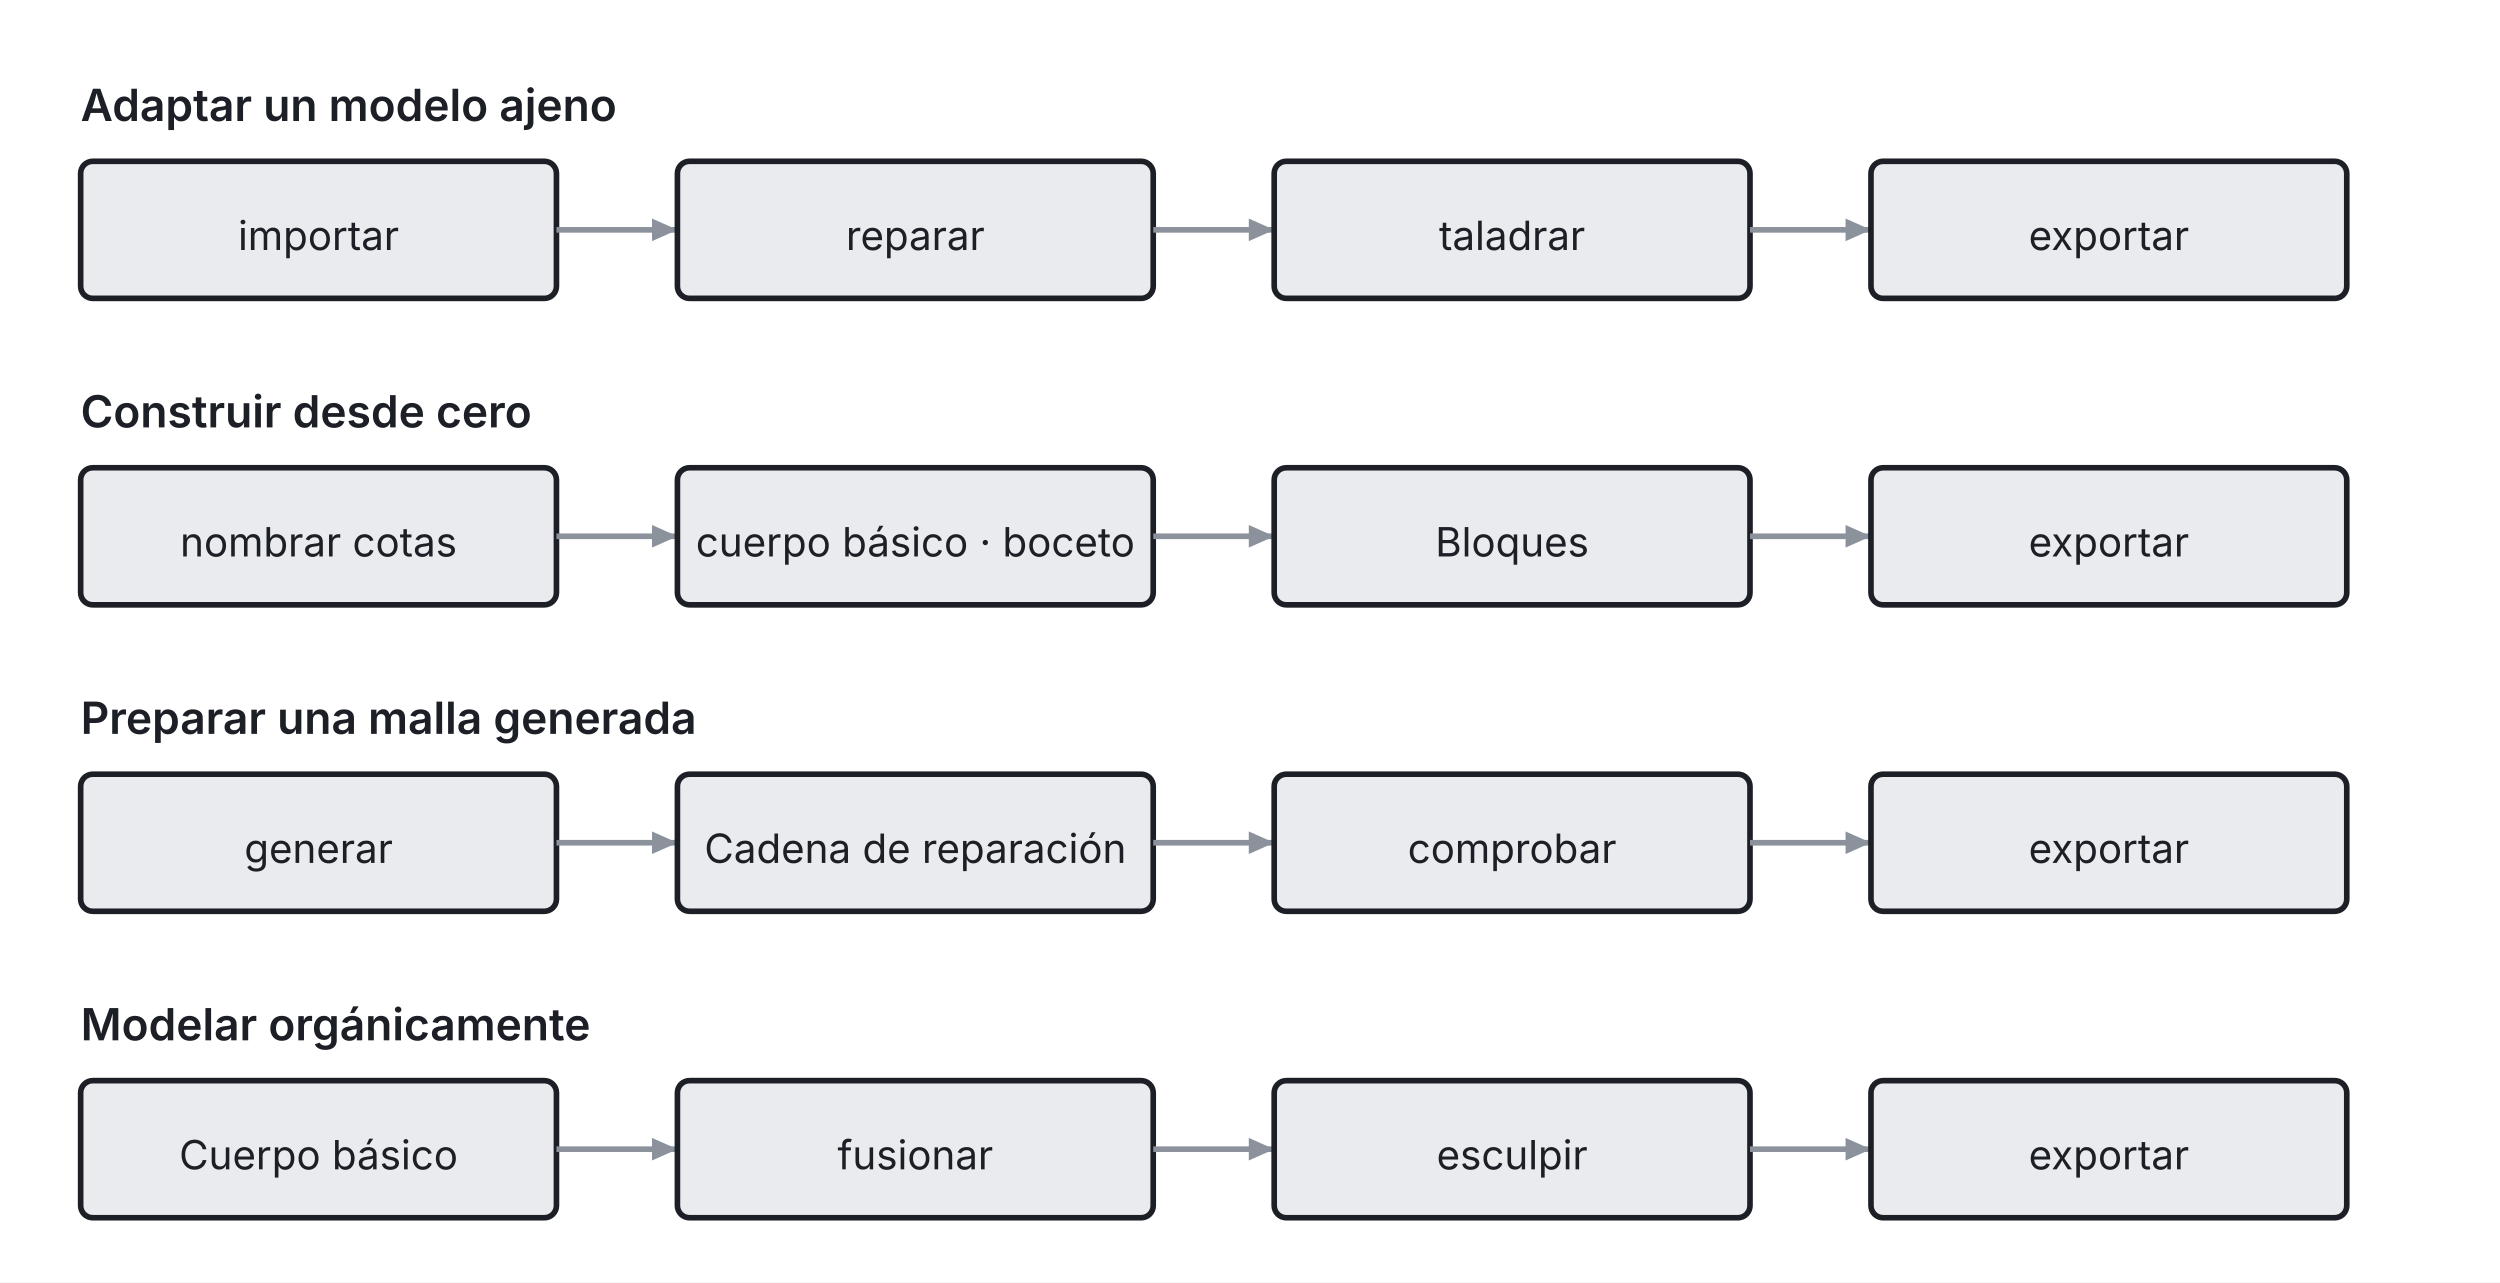
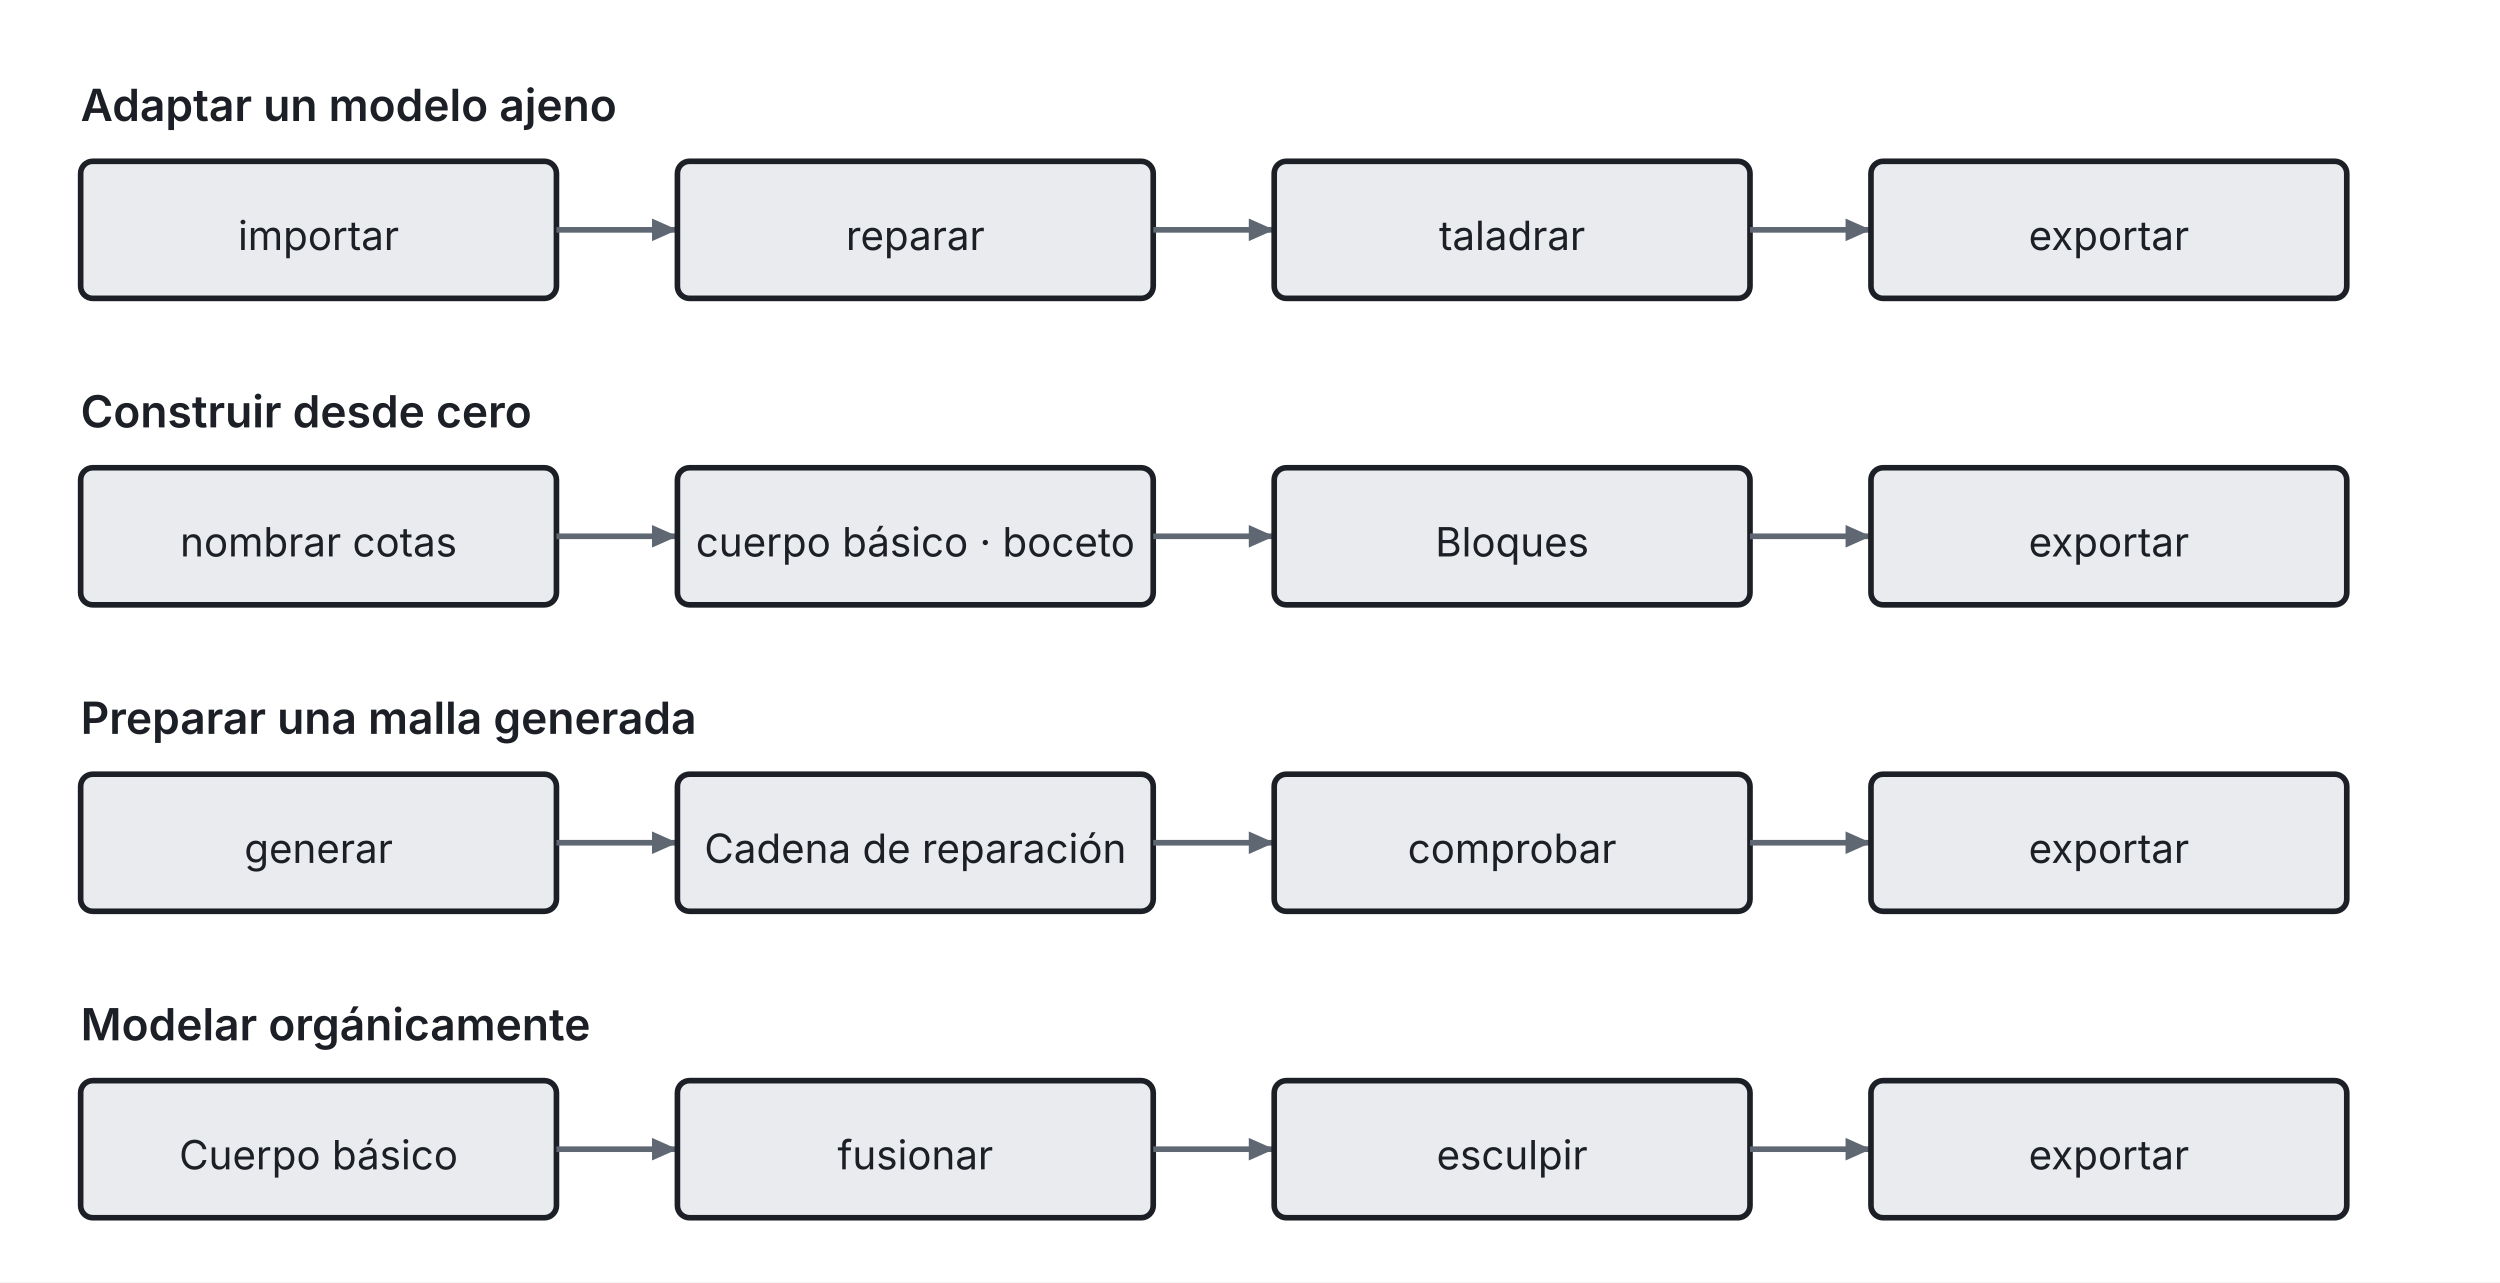
<svg xmlns="http://www.w3.org/2000/svg" viewBox="0 0 620 318" width="620" height="318">
  <defs>
-     <marker id="arrow8b929b" viewBox="0 0 10 10" refX="9" refY="5" markerWidth="5" markerHeight="5" orient="auto-start-reverse">
-       <path d="M 0 1 L 9 5 L 0 9 z" fill="#8b929b" />
+     <marker id="arrow5f6772" viewBox="0 0 10 10" refX="9" refY="5" markerWidth="5" markerHeight="5" orient="auto-start-reverse">
+       <path d="M 0 1 L 9 5 L 0 9 z" fill="#5f6772" />
    </marker>
  </defs>
  <rect x="0" y="0" width="620" height="318" fill="#ffffff" />
  <text x="20" y="30" fill="#1c2026" font-size="11" font-family="system-ui, -apple-system, Segoe UI, sans-serif" text-anchor="start" font-weight="600">Adaptar un modelo ajeno</text>
  <rect x="20" y="40" width="118" height="34" rx="3" fill="#e9ebee" stroke="#1c2026" stroke-width="1.4" />
  <text x="79" y="62" fill="#1c2026" font-size="10" font-family="system-ui, -apple-system, Segoe UI, sans-serif" text-anchor="middle">importar</text>
-   <line x1="138" y1="57" x2="168" y2="57" stroke="#8b929b" stroke-width="1.4" marker-end="url(#arrow8b929b)" />
+   <line x1="138" y1="57" x2="168" y2="57" stroke="#5f6772" stroke-width="1.4" marker-end="url(#arrow5f6772)" />
  <rect x="168" y="40" width="118" height="34" rx="3" fill="#e9ebee" stroke="#1c2026" stroke-width="1.4" />
  <text x="227" y="62" fill="#1c2026" font-size="10" font-family="system-ui, -apple-system, Segoe UI, sans-serif" text-anchor="middle">reparar</text>
-   <line x1="286" y1="57" x2="316" y2="57" stroke="#8b929b" stroke-width="1.4" marker-end="url(#arrow8b929b)" />
+   <line x1="286" y1="57" x2="316" y2="57" stroke="#5f6772" stroke-width="1.4" marker-end="url(#arrow5f6772)" />
  <rect x="316" y="40" width="118" height="34" rx="3" fill="#e9ebee" stroke="#1c2026" stroke-width="1.4" />
  <text x="375" y="62" fill="#1c2026" font-size="10" font-family="system-ui, -apple-system, Segoe UI, sans-serif" text-anchor="middle">taladrar</text>
-   <line x1="434" y1="57" x2="464" y2="57" stroke="#8b929b" stroke-width="1.4" marker-end="url(#arrow8b929b)" />
+   <line x1="434" y1="57" x2="464" y2="57" stroke="#5f6772" stroke-width="1.4" marker-end="url(#arrow5f6772)" />
  <rect x="464" y="40" width="118" height="34" rx="3" fill="#e9ebee" stroke="#1c2026" stroke-width="1.4" />
  <text x="523" y="62" fill="#1c2026" font-size="10" font-family="system-ui, -apple-system, Segoe UI, sans-serif" text-anchor="middle">exportar</text>
  <text x="20" y="106" fill="#1c2026" font-size="11" font-family="system-ui, -apple-system, Segoe UI, sans-serif" text-anchor="start" font-weight="600">Construir desde cero</text>
  <rect x="20" y="116" width="118" height="34" rx="3" fill="#e9ebee" stroke="#1c2026" stroke-width="1.4" />
  <text x="79" y="138" fill="#1c2026" font-size="10" font-family="system-ui, -apple-system, Segoe UI, sans-serif" text-anchor="middle">nombrar cotas</text>
-   <line x1="138" y1="133" x2="168" y2="133" stroke="#8b929b" stroke-width="1.4" marker-end="url(#arrow8b929b)" />
+   <line x1="138" y1="133" x2="168" y2="133" stroke="#5f6772" stroke-width="1.4" marker-end="url(#arrow5f6772)" />
  <rect x="168" y="116" width="118" height="34" rx="3" fill="#e9ebee" stroke="#1c2026" stroke-width="1.4" />
  <text x="227" y="138" fill="#1c2026" font-size="10" font-family="system-ui, -apple-system, Segoe UI, sans-serif" text-anchor="middle">cuerpo básico · boceto</text>
-   <line x1="286" y1="133" x2="316" y2="133" stroke="#8b929b" stroke-width="1.4" marker-end="url(#arrow8b929b)" />
+   <line x1="286" y1="133" x2="316" y2="133" stroke="#5f6772" stroke-width="1.4" marker-end="url(#arrow5f6772)" />
  <rect x="316" y="116" width="118" height="34" rx="3" fill="#e9ebee" stroke="#1c2026" stroke-width="1.4" />
  <text x="375" y="138" fill="#1c2026" font-size="10" font-family="system-ui, -apple-system, Segoe UI, sans-serif" text-anchor="middle">Bloques</text>
-   <line x1="434" y1="133" x2="464" y2="133" stroke="#8b929b" stroke-width="1.4" marker-end="url(#arrow8b929b)" />
+   <line x1="434" y1="133" x2="464" y2="133" stroke="#5f6772" stroke-width="1.4" marker-end="url(#arrow5f6772)" />
  <rect x="464" y="116" width="118" height="34" rx="3" fill="#e9ebee" stroke="#1c2026" stroke-width="1.4" />
  <text x="523" y="138" fill="#1c2026" font-size="10" font-family="system-ui, -apple-system, Segoe UI, sans-serif" text-anchor="middle">exportar</text>
  <text x="20" y="182" fill="#1c2026" font-size="11" font-family="system-ui, -apple-system, Segoe UI, sans-serif" text-anchor="start" font-weight="600">Preparar una malla generada</text>
  <rect x="20" y="192" width="118" height="34" rx="3" fill="#e9ebee" stroke="#1c2026" stroke-width="1.4" />
  <text x="79" y="214" fill="#1c2026" font-size="10" font-family="system-ui, -apple-system, Segoe UI, sans-serif" text-anchor="middle">generar</text>
-   <line x1="138" y1="209" x2="168" y2="209" stroke="#8b929b" stroke-width="1.4" marker-end="url(#arrow8b929b)" />
+   <line x1="138" y1="209" x2="168" y2="209" stroke="#5f6772" stroke-width="1.4" marker-end="url(#arrow5f6772)" />
  <rect x="168" y="192" width="118" height="34" rx="3" fill="#e9ebee" stroke="#1c2026" stroke-width="1.4" />
  <text x="227" y="214" fill="#1c2026" font-size="10" font-family="system-ui, -apple-system, Segoe UI, sans-serif" text-anchor="middle">Cadena de reparación</text>
-   <line x1="286" y1="209" x2="316" y2="209" stroke="#8b929b" stroke-width="1.4" marker-end="url(#arrow8b929b)" />
+   <line x1="286" y1="209" x2="316" y2="209" stroke="#5f6772" stroke-width="1.4" marker-end="url(#arrow5f6772)" />
  <rect x="316" y="192" width="118" height="34" rx="3" fill="#e9ebee" stroke="#1c2026" stroke-width="1.4" />
  <text x="375" y="214" fill="#1c2026" font-size="10" font-family="system-ui, -apple-system, Segoe UI, sans-serif" text-anchor="middle">comprobar</text>
-   <line x1="434" y1="209" x2="464" y2="209" stroke="#8b929b" stroke-width="1.4" marker-end="url(#arrow8b929b)" />
+   <line x1="434" y1="209" x2="464" y2="209" stroke="#5f6772" stroke-width="1.4" marker-end="url(#arrow5f6772)" />
  <rect x="464" y="192" width="118" height="34" rx="3" fill="#e9ebee" stroke="#1c2026" stroke-width="1.4" />
  <text x="523" y="214" fill="#1c2026" font-size="10" font-family="system-ui, -apple-system, Segoe UI, sans-serif" text-anchor="middle">exportar</text>
  <text x="20" y="258" fill="#1c2026" font-size="11" font-family="system-ui, -apple-system, Segoe UI, sans-serif" text-anchor="start" font-weight="600">Modelar orgánicamente</text>
  <rect x="20" y="268" width="118" height="34" rx="3" fill="#e9ebee" stroke="#1c2026" stroke-width="1.4" />
  <text x="79" y="290" fill="#1c2026" font-size="10" font-family="system-ui, -apple-system, Segoe UI, sans-serif" text-anchor="middle">Cuerpo básico</text>
-   <line x1="138" y1="285" x2="168" y2="285" stroke="#8b929b" stroke-width="1.4" marker-end="url(#arrow8b929b)" />
+   <line x1="138" y1="285" x2="168" y2="285" stroke="#5f6772" stroke-width="1.4" marker-end="url(#arrow5f6772)" />
  <rect x="168" y="268" width="118" height="34" rx="3" fill="#e9ebee" stroke="#1c2026" stroke-width="1.4" />
  <text x="227" y="290" fill="#1c2026" font-size="10" font-family="system-ui, -apple-system, Segoe UI, sans-serif" text-anchor="middle">fusionar</text>
-   <line x1="286" y1="285" x2="316" y2="285" stroke="#8b929b" stroke-width="1.4" marker-end="url(#arrow8b929b)" />
+   <line x1="286" y1="285" x2="316" y2="285" stroke="#5f6772" stroke-width="1.4" marker-end="url(#arrow5f6772)" />
  <rect x="316" y="268" width="118" height="34" rx="3" fill="#e9ebee" stroke="#1c2026" stroke-width="1.4" />
  <text x="375" y="290" fill="#1c2026" font-size="10" font-family="system-ui, -apple-system, Segoe UI, sans-serif" text-anchor="middle">esculpir</text>
-   <line x1="434" y1="285" x2="464" y2="285" stroke="#8b929b" stroke-width="1.4" marker-end="url(#arrow8b929b)" />
+   <line x1="434" y1="285" x2="464" y2="285" stroke="#5f6772" stroke-width="1.4" marker-end="url(#arrow5f6772)" />
  <rect x="464" y="268" width="118" height="34" rx="3" fill="#e9ebee" stroke="#1c2026" stroke-width="1.4" />
  <text x="523" y="290" fill="#1c2026" font-size="10" font-family="system-ui, -apple-system, Segoe UI, sans-serif" text-anchor="middle">exportar</text>
</svg>
